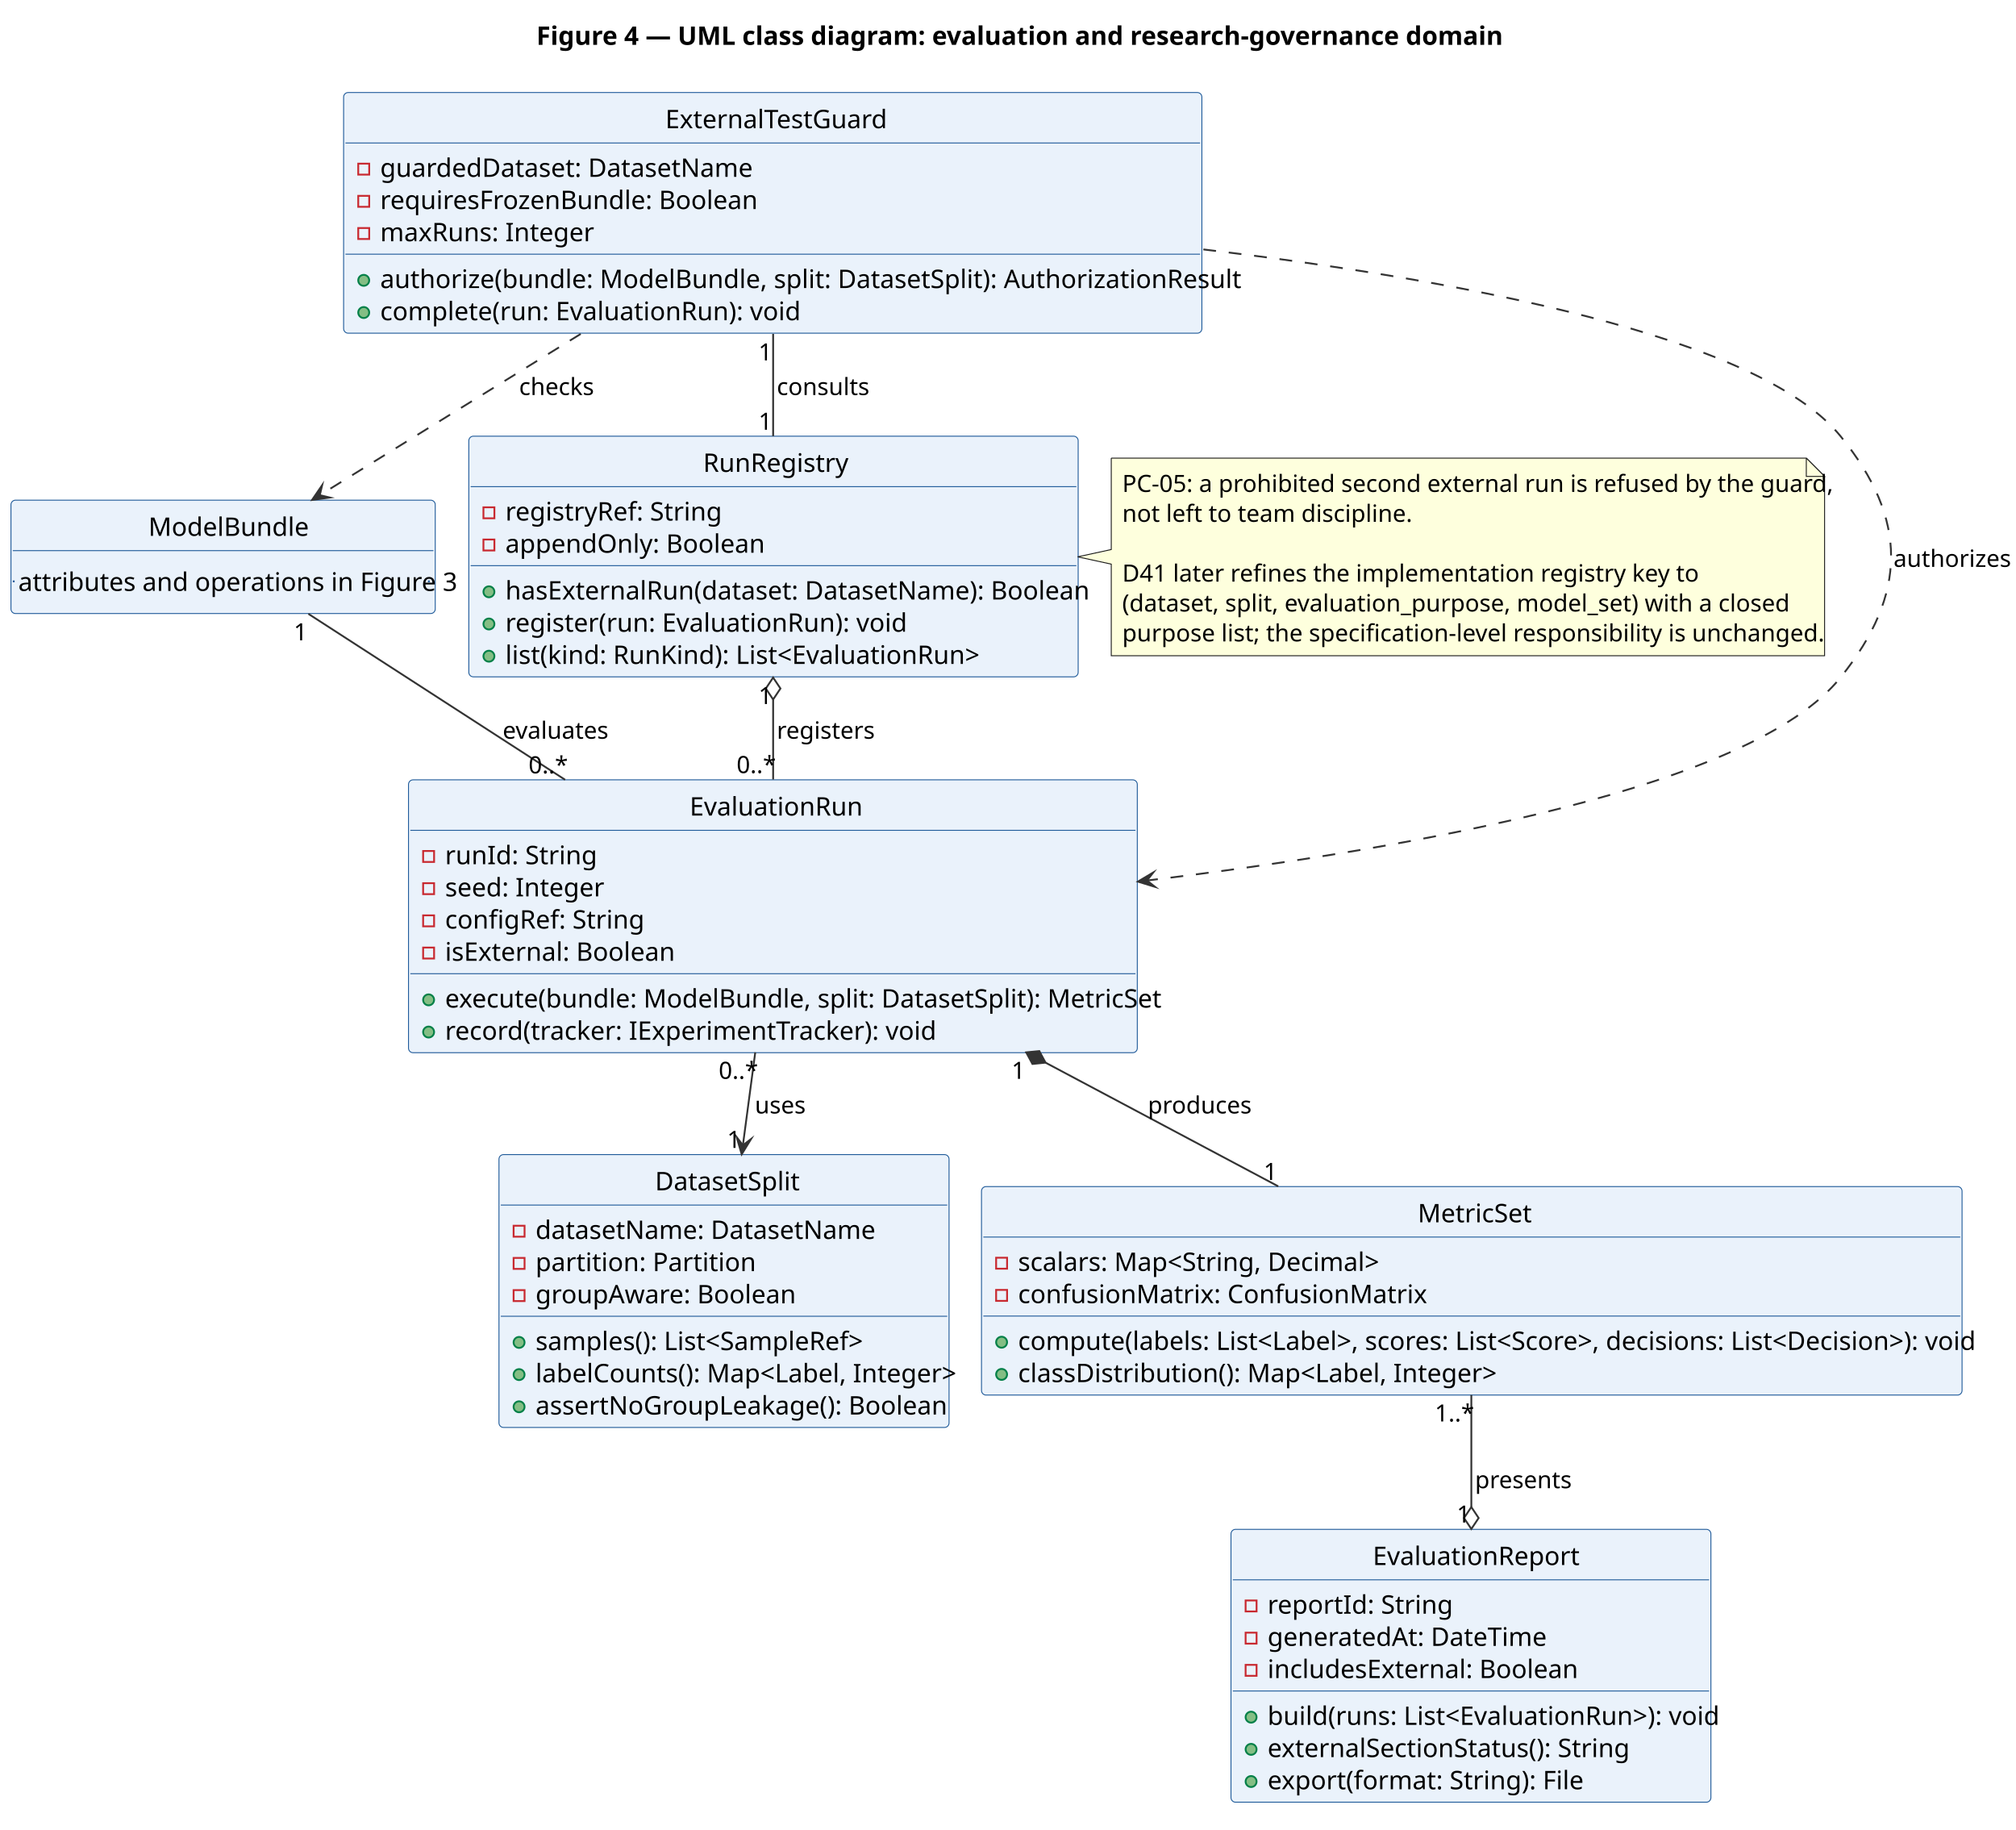
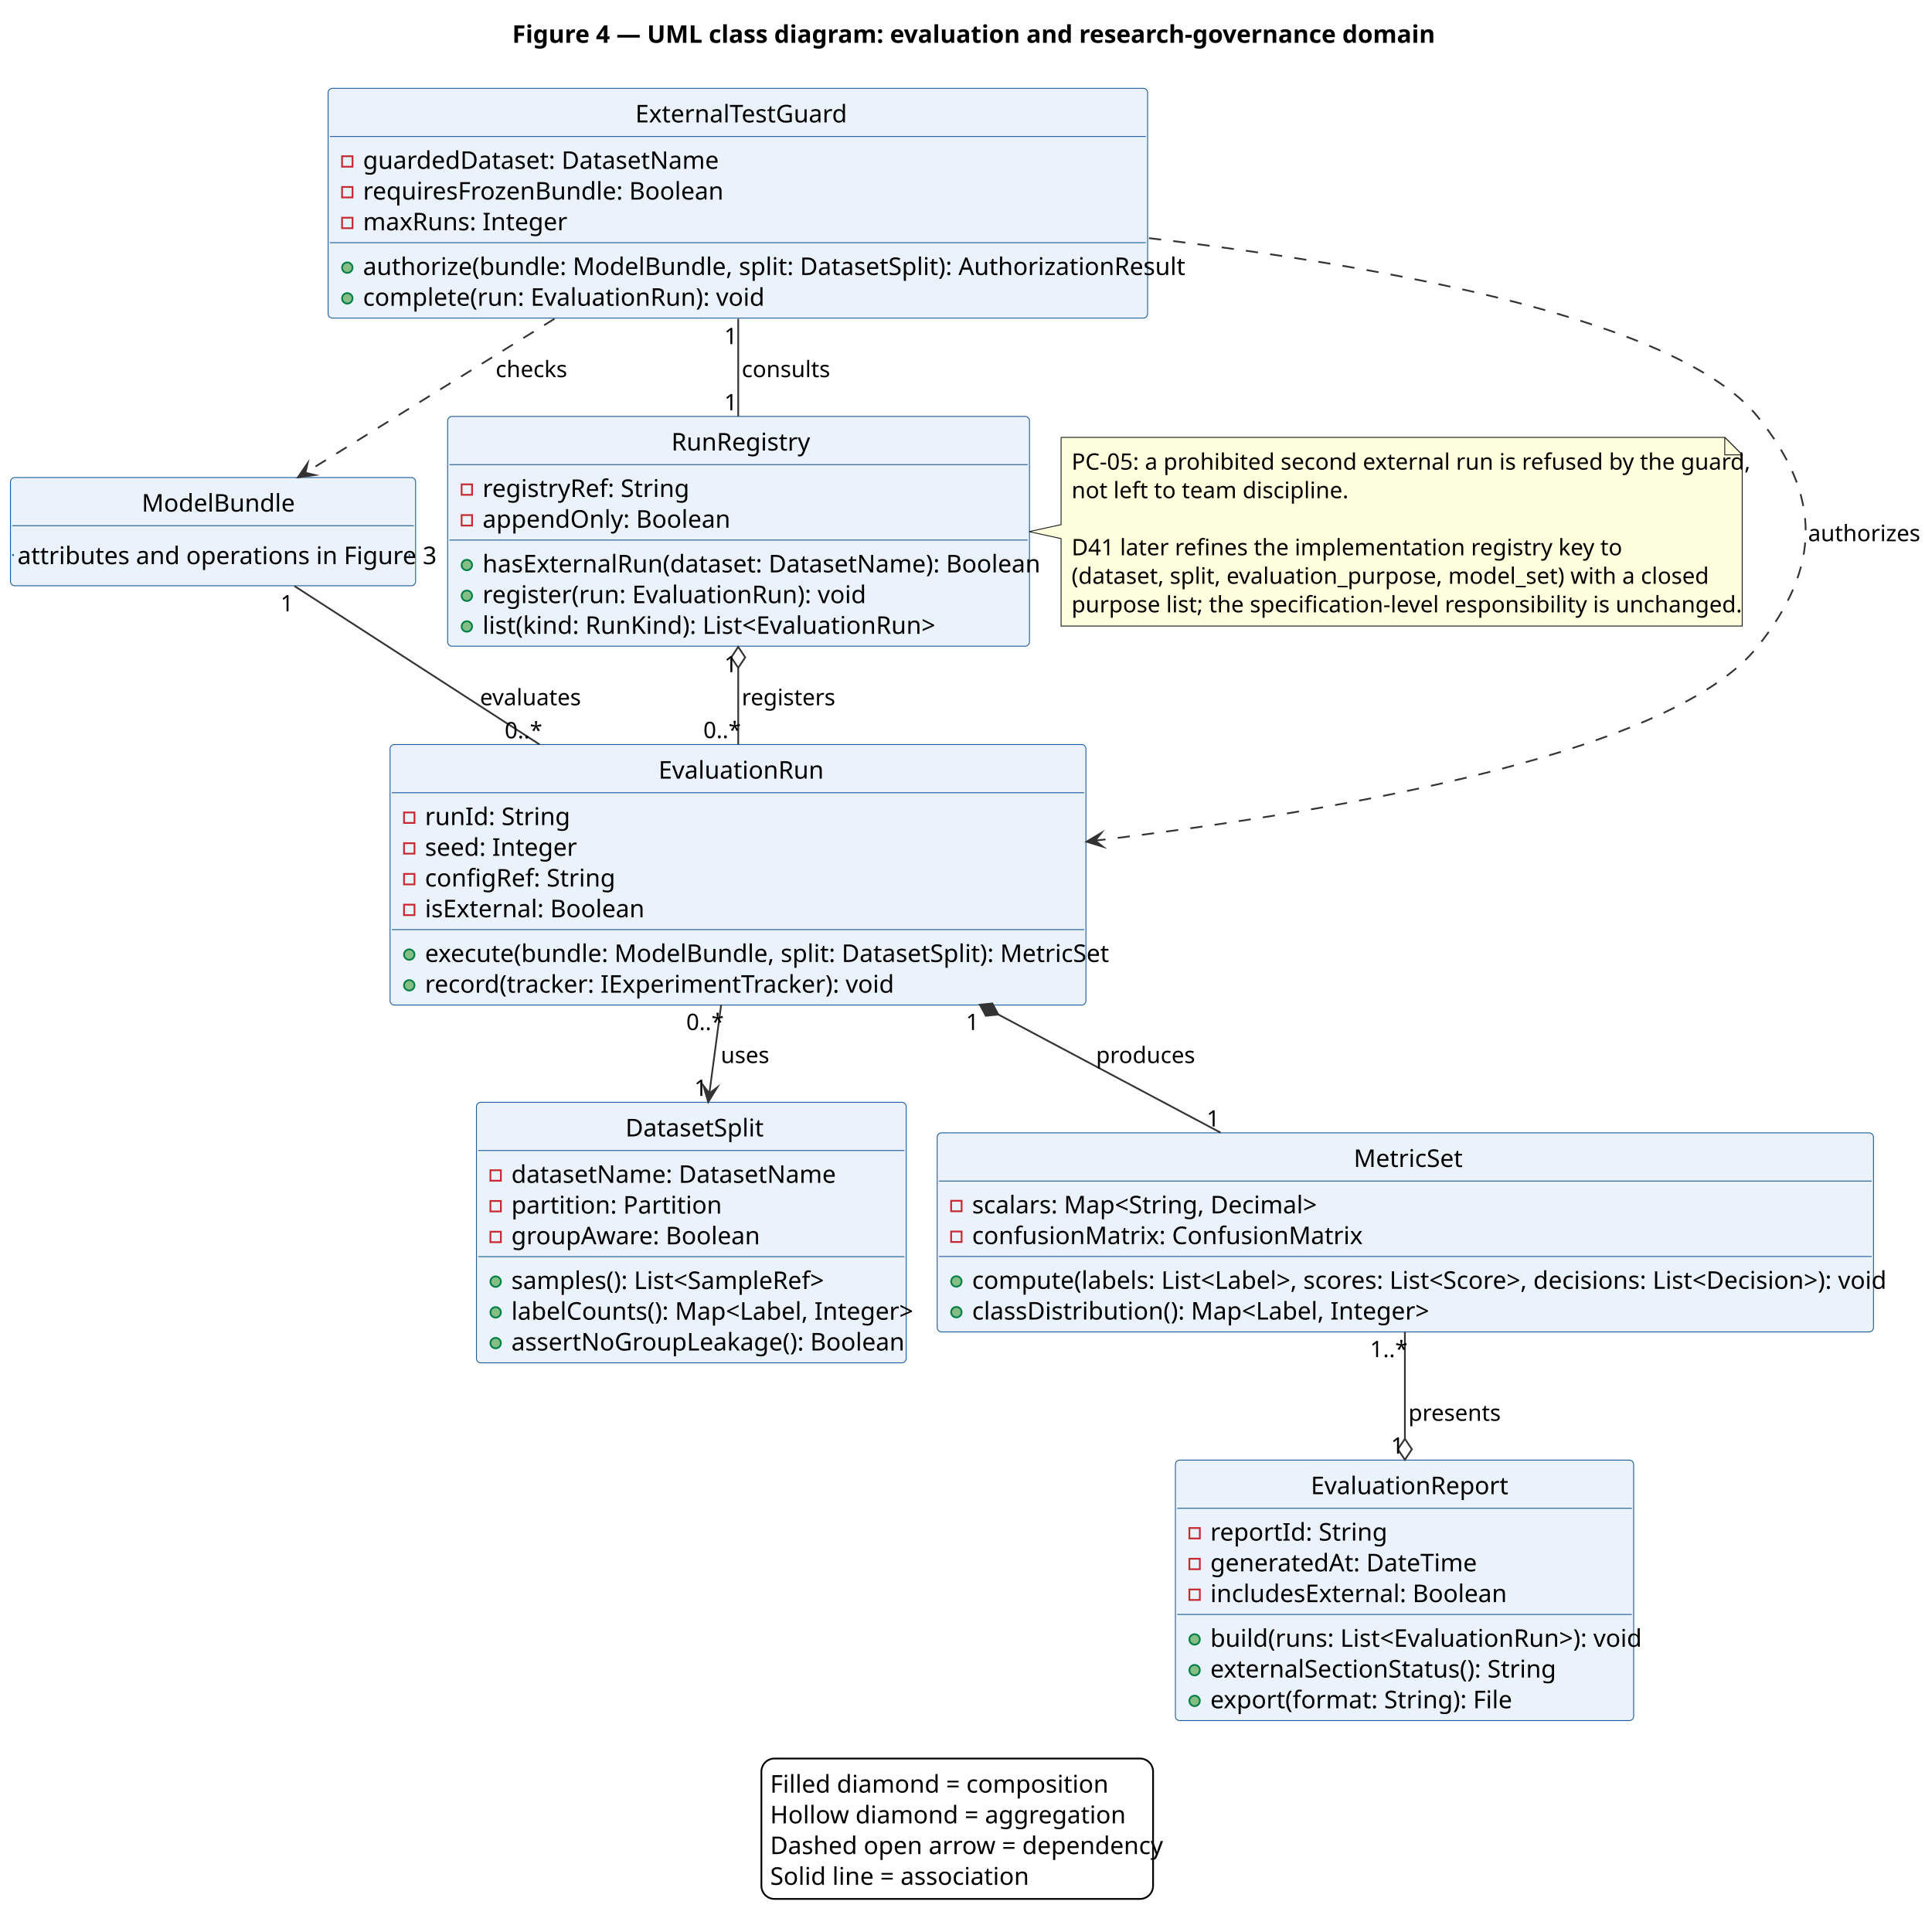
- <svg xmlns="http://www.w3.org/2000/svg" version="1.1" data-diagram-type="CLASS" style="width:1103px;height:1001px;background:#FFFFFF;" width="1103px" height="1001px" viewBox="0 0 1103 1001" zoomAndPan="magnify" preserveAspectRatio="none" contentStyleType="text/css">
+ <svg xmlns="http://www.w3.org/2000/svg" version="1.1" data-diagram-type="CLASS" style="width:1103px;height:1107px;background:#FFFFFF;" width="1103px" height="1107px" viewBox="0 0 1103 1107" zoomAndPan="magnify" preserveAspectRatio="none" contentStyleType="text/css">
  <defs />
  <g font-family="sans-serif" lengthAdjust="spacing">
    <g class="title" data-source-line="2">
      <text x="293.475" y="24.533" fill="#000" font-size="14" textLength="510.029" font-weight="700">Figure 4 — UML class diagram: evaluation and research-governance domain</text>
    </g>
    <g class="entity" data-qualified-name="ModelBundle" id="ent0001" data-source-line="13">
      <rect x="6" y="273.609" width="232.137" height="62.023" fill="#EAF2FB" style="stroke:#1F5A99;stroke-width:0.5;" rx="2.5" ry="2.5" />
      <text x="81.207" y="293.143" fill="#000" font-size="14" textLength="81.724">ModelBundle</text>
      <line x1="7" y1="301.219" x2="237.137" y2="301.219" style="stroke:#1F5A99;stroke-width:0.5;" />
      <line x1="7" y1="318.023" x2="10" y2="318.023" style="stroke:#1F5A99;stroke-width:1;stroke-dasharray:1,2;" />
      <text x="10" y="323.252" fill="#000" font-size="14" textLength="224.137">attributes and operations in Figure 3</text>
      <line x1="234.137" y1="318.023" x2="237.137" y2="318.023" style="stroke:#1F5A99;stroke-width:1;stroke-dasharray:1,2;" />
    </g>
    <g class="entity" data-qualified-name="ExternalTestGuard" id="ent0002" data-source-line="17">
      <rect x="188" y="50.609" width="469.577" height="131.656" fill="#EAF2FB" style="stroke:#1F5A99;stroke-width:0.5;" rx="2.5" ry="2.5" />
      <text x="364.041" y="70.143" fill="#000" font-size="14" textLength="117.496">ExternalTestGuard</text>
      <line x1="189" y1="78.219" x2="656.577" y2="78.219" style="stroke:#1F5A99;stroke-width:0.5;" />
      <g data-visibility-modifier="PRIVATE_FIELD">
        <rect x="196" y="89.523" width="6" height="6" fill="none" style="stroke:#C82930;stroke-width:1;" />
      </g>
      <text x="208" y="96.752" fill="#000" font-size="14" textLength="192.999">guardedDataset: DatasetName</text>
      <g data-visibility-modifier="PRIVATE_FIELD">
        <rect x="196" y="107.133" width="6" height="6" fill="none" style="stroke:#C82930;stroke-width:1;" />
      </g>
      <text x="208" y="114.361" fill="#000" font-size="14" textLength="196.902">requiresFrozenBundle: Boolean</text>
      <g data-visibility-modifier="PRIVATE_FIELD">
        <rect x="196" y="124.742" width="6" height="6" fill="none" style="stroke:#C82930;stroke-width:1;" />
      </g>
      <text x="208" y="131.971" fill="#000" font-size="14" textLength="110.496">maxRuns: Integer</text>
      <line x1="189" y1="139.047" x2="656.577" y2="139.047" style="stroke:#1F5A99;stroke-width:0.5;" />
      <g data-visibility-modifier="PUBLIC_METHOD">
        <ellipse cx="199" cy="153.352" rx="3" ry="3" fill="#84BE84" style="stroke:#038048;stroke-width:1;" />
      </g>
      <text x="208" y="157.58" fill="#000" font-size="14" textLength="443.577">authorize(bundle: ModelBundle, split: DatasetSplit): AuthorizationResult</text>
      <g data-visibility-modifier="PUBLIC_METHOD">
        <ellipse cx="199" cy="170.961" rx="3" ry="3" fill="#84BE84" style="stroke:#038048;stroke-width:1;" />
      </g>
      <text x="208" y="175.189" fill="#000" font-size="14" textLength="218.668">complete(run: EvaluationRun): void</text>
    </g>
    <g class="entity" data-qualified-name="RunRegistry" id="ent0003" data-source-line="25">
      <rect x="256.5" y="238.609" width="333.392" height="131.656" fill="#EAF2FB" style="stroke:#1F5A99;stroke-width:0.5;" rx="2.5" ry="2.5" />
      <text x="384.682" y="258.143" fill="#000" font-size="14" textLength="77.027">RunRegistry</text>
      <line x1="257.5" y1="266.219" x2="588.892" y2="266.219" style="stroke:#1F5A99;stroke-width:0.5;" />
      <g data-visibility-modifier="PRIVATE_FIELD">
        <rect x="264.5" y="277.523" width="6" height="6" fill="none" style="stroke:#C82930;stroke-width:1;" />
      </g>
      <text x="276.5" y="284.752" fill="#000" font-size="14" textLength="112.034">registryRef: String</text>
      <g data-visibility-modifier="PRIVATE_FIELD">
        <rect x="264.5" y="295.133" width="6" height="6" fill="none" style="stroke:#C82930;stroke-width:1;" />
      </g>
      <text x="276.5" y="302.361" fill="#000" font-size="14" textLength="134.661">appendOnly: Boolean</text>
      <line x1="257.5" y1="309.438" x2="588.892" y2="309.438" style="stroke:#1F5A99;stroke-width:0.5;" />
      <g data-visibility-modifier="PUBLIC_METHOD">
        <ellipse cx="267.5" cy="323.742" rx="3" ry="3" fill="#84BE84" style="stroke:#038048;stroke-width:1;" />
      </g>
      <text x="276.5" y="327.971" fill="#000" font-size="14" textLength="307.392">hasExternalRun(dataset: DatasetName): Boolean</text>
      <g data-visibility-modifier="PUBLIC_METHOD">
        <ellipse cx="267.5" cy="341.352" rx="3" ry="3" fill="#84BE84" style="stroke:#038048;stroke-width:1;" />
      </g>
      <text x="276.5" y="345.58" fill="#000" font-size="14" textLength="208.544">register(run: EvaluationRun): void</text>
      <g data-visibility-modifier="PUBLIC_METHOD">
        <ellipse cx="267.5" cy="358.961" rx="3" ry="3" fill="#84BE84" style="stroke:#038048;stroke-width:1;" />
      </g>
      <text x="276.5" y="363.189" fill="#000" font-size="14" textLength="250.578">list(kind: RunKind): List&lt;EvaluationRun&gt;</text>
    </g>
    <g class="entity" data-qualified-name="EvaluationRun" id="ent0004" data-source-line="33">
      <rect x="223.5" y="426.609" width="398.743" height="149.266" fill="#EAF2FB" style="stroke:#1F5A99;stroke-width:0.5;" rx="2.5" ry="2.5" />
      <text x="377.341" y="446.143" fill="#000" font-size="14" textLength="91.062">EvaluationRun</text>
      <line x1="224.5" y1="454.219" x2="621.243" y2="454.219" style="stroke:#1F5A99;stroke-width:0.5;" />
      <g data-visibility-modifier="PRIVATE_FIELD">
        <rect x="231.5" y="465.523" width="6" height="6" fill="none" style="stroke:#C82930;stroke-width:1;" />
      </g>
      <text x="243.5" y="472.752" fill="#000" font-size="14" textLength="76.262">runId: String</text>
      <g data-visibility-modifier="PRIVATE_FIELD">
        <rect x="231.5" y="483.133" width="6" height="6" fill="none" style="stroke:#C82930;stroke-width:1;" />
      </g>
      <text x="243.5" y="490.361" fill="#000" font-size="14" textLength="81.724">seed: Integer</text>
      <g data-visibility-modifier="PRIVATE_FIELD">
        <rect x="231.5" y="500.742" width="6" height="6" fill="none" style="stroke:#C82930;stroke-width:1;" />
      </g>
      <text x="243.5" y="507.971" fill="#000" font-size="14" textLength="103.496">configRef: String</text>
      <g data-visibility-modifier="PRIVATE_FIELD">
        <rect x="231.5" y="518.352" width="6" height="6" fill="none" style="stroke:#C82930;stroke-width:1;" />
      </g>
      <text x="243.5" y="525.58" fill="#000" font-size="14" textLength="120.627">isExternal: Boolean</text>
      <line x1="224.5" y1="532.656" x2="621.243" y2="532.656" style="stroke:#1F5A99;stroke-width:0.5;" />
      <g data-visibility-modifier="PUBLIC_METHOD">
        <ellipse cx="234.5" cy="546.961" rx="3" ry="3" fill="#84BE84" style="stroke:#038048;stroke-width:1;" />
      </g>
      <text x="243.5" y="551.189" fill="#000" font-size="14" textLength="372.743">execute(bundle: ModelBundle, split: DatasetSplit): MetricSet</text>
      <g data-visibility-modifier="PUBLIC_METHOD">
        <ellipse cx="234.5" cy="564.57" rx="3" ry="3" fill="#84BE84" style="stroke:#038048;stroke-width:1;" />
      </g>
      <text x="243.5" y="568.799" fill="#000" font-size="14" textLength="255.179">record(tracker: IExperimentTracker): void</text>
    </g>
    <g class="entity" data-qualified-name="DatasetSplit" id="ent0005" data-source-line="42">
      <rect x="273" y="631.609" width="246.247" height="149.266" fill="#EAF2FB" style="stroke:#1F5A99;stroke-width:0.5;" rx="2.5" ry="2.5" />
      <text x="358.382" y="651.143" fill="#000" font-size="14" textLength="75.482">DatasetSplit</text>
      <line x1="274" y1="659.219" x2="518.247" y2="659.219" style="stroke:#1F5A99;stroke-width:0.5;" />
      <g data-visibility-modifier="PRIVATE_FIELD">
        <rect x="281" y="670.523" width="6" height="6" fill="none" style="stroke:#C82930;stroke-width:1;" />
      </g>
      <text x="293" y="677.752" fill="#000" font-size="14" textLength="176.641">datasetName: DatasetName</text>
      <g data-visibility-modifier="PRIVATE_FIELD">
        <rect x="281" y="688.133" width="6" height="6" fill="none" style="stroke:#C82930;stroke-width:1;" />
      </g>
      <text x="293" y="695.361" fill="#000" font-size="14" textLength="108.944">partition: Partition</text>
      <g data-visibility-modifier="PRIVATE_FIELD">
        <rect x="281" y="705.742" width="6" height="6" fill="none" style="stroke:#C82930;stroke-width:1;" />
      </g>
      <text x="293" y="712.971" fill="#000" font-size="14" textLength="134.647">groupAware: Boolean</text>
      <line x1="274" y1="720.047" x2="518.247" y2="720.047" style="stroke:#1F5A99;stroke-width:0.5;" />
      <g data-visibility-modifier="PUBLIC_METHOD">
        <ellipse cx="284" cy="734.352" rx="3" ry="3" fill="#84BE84" style="stroke:#038048;stroke-width:1;" />
      </g>
      <text x="293" y="738.58" fill="#000" font-size="14" textLength="176.627">samples(): List&lt;SampleRef&gt;</text>
      <g data-visibility-modifier="PUBLIC_METHOD">
        <ellipse cx="284" cy="751.961" rx="3" ry="3" fill="#84BE84" style="stroke:#038048;stroke-width:1;" />
      </g>
      <text x="293" y="756.189" fill="#000" font-size="14" textLength="220.247">labelCounts(): Map&lt;Label, Integer&gt;</text>
      <g data-visibility-modifier="PUBLIC_METHOD">
        <ellipse cx="284" cy="769.57" rx="3" ry="3" fill="#84BE84" style="stroke:#038048;stroke-width:1;" />
      </g>
      <text x="293" y="773.799" fill="#000" font-size="14" textLength="217.13">assertNoGroupLeakage(): Boolean</text>
    </g>
    <g class="entity" data-qualified-name="MetricSet" id="ent0006" data-source-line="51">
      <rect x="537" y="649.109" width="536.487" height="114.047" fill="#EAF2FB" style="stroke:#1F5A99;stroke-width:0.5;" rx="2.5" ry="2.5" />
      <text x="775.682" y="668.643" fill="#000" font-size="14" textLength="59.124">MetricSet</text>
      <line x1="538" y1="676.719" x2="1072.487" y2="676.719" style="stroke:#1F5A99;stroke-width:0.5;" />
      <g data-visibility-modifier="PRIVATE_FIELD">
        <rect x="545" y="688.023" width="6" height="6" fill="none" style="stroke:#C82930;stroke-width:1;" />
      </g>
      <text x="557" y="695.252" fill="#000" font-size="14" textLength="190.627">scalars: Map&lt;String, Decimal&gt;</text>
      <g data-visibility-modifier="PRIVATE_FIELD">
        <rect x="545" y="705.633" width="6" height="6" fill="none" style="stroke:#C82930;stroke-width:1;" />
      </g>
      <text x="557" y="712.861" fill="#000" font-size="14" textLength="206.972">confusionMatrix: ConfusionMatrix</text>
      <line x1="538" y1="719.938" x2="1072.487" y2="719.938" style="stroke:#1F5A99;stroke-width:0.5;" />
      <g data-visibility-modifier="PUBLIC_METHOD">
        <ellipse cx="548" cy="734.242" rx="3" ry="3" fill="#84BE84" style="stroke:#038048;stroke-width:1;" />
      </g>
      <text x="557" y="738.471" fill="#000" font-size="14" textLength="510.487">compute(labels: List&lt;Label&gt;, scores: List&lt;Score&gt;, decisions: List&lt;Decision&gt;): void</text>
      <g data-visibility-modifier="PUBLIC_METHOD">
        <ellipse cx="548" cy="751.852" rx="3" ry="3" fill="#84BE84" style="stroke:#038048;stroke-width:1;" />
      </g>
      <text x="557" y="756.08" fill="#000" font-size="14" textLength="248.233">classDistribution(): Map&lt;Label, Integer&gt;</text>
    </g>
    <g class="entity" data-qualified-name="EvaluationReport" id="ent0007" data-source-line="58">
      <rect x="673.5" y="836.609" width="262.578" height="149.266" fill="#EAF2FB" style="stroke:#1F5A99;stroke-width:0.5;" rx="2.5" ry="2.5" />
      <text x="751.089" y="856.143" fill="#000" font-size="14" textLength="107.399">EvaluationReport</text>
      <line x1="674.5" y1="864.219" x2="935.078" y2="864.219" style="stroke:#1F5A99;stroke-width:0.5;" />
      <g data-visibility-modifier="PRIVATE_FIELD">
        <rect x="681.5" y="875.523" width="6" height="6" fill="none" style="stroke:#C82930;stroke-width:1;" />
      </g>
      <text x="693.5" y="882.752" fill="#000" font-size="14" textLength="92.6">reportId: String</text>
      <g data-visibility-modifier="PRIVATE_FIELD">
        <rect x="681.5" y="893.133" width="6" height="6" fill="none" style="stroke:#C82930;stroke-width:1;" />
      </g>
      <text x="693.5" y="900.361" fill="#000" font-size="14" textLength="144.744">generatedAt: DateTime</text>
      <g data-visibility-modifier="PRIVATE_FIELD">
        <rect x="681.5" y="910.742" width="6" height="6" fill="none" style="stroke:#C82930;stroke-width:1;" />
      </g>
      <text x="693.5" y="917.971" fill="#000" font-size="14" textLength="161.882">includesExternal: Boolean</text>
      <line x1="674.5" y1="925.047" x2="935.078" y2="925.047" style="stroke:#1F5A99;stroke-width:0.5;" />
      <g data-visibility-modifier="PUBLIC_METHOD">
        <ellipse cx="684.5" cy="939.352" rx="3" ry="3" fill="#84BE84" style="stroke:#038048;stroke-width:1;" />
      </g>
      <text x="693.5" y="943.58" fill="#000" font-size="14" textLength="236.578">build(runs: List&lt;EvaluationRun&gt;): void</text>
      <g data-visibility-modifier="PUBLIC_METHOD">
        <ellipse cx="684.5" cy="956.961" rx="3" ry="3" fill="#84BE84" style="stroke:#038048;stroke-width:1;" />
      </g>
      <text x="693.5" y="961.189" fill="#000" font-size="14" textLength="189.868">externalSectionStatus(): String</text>
      <g data-visibility-modifier="PUBLIC_METHOD">
        <ellipse cx="684.5" cy="974.57" rx="3" ry="3" fill="#84BE84" style="stroke:#038048;stroke-width:1;" />
      </g>
      <text x="693.5" y="978.799" fill="#000" font-size="14" textLength="162.6">export(format: String): File</text>
    </g>
    <g class="entity" data-qualified-name="GMN16" id="ent0017" data-source-line="77">
      <path d="M608,250.609 L608,300.609 L589.621,304.609 L608,308.609 L608,358.719 A0,0 0 0 0 608,358.719 L998.275,358.719 A0,0 0 0 0 998.275,358.719 L998.275,260.609 L988.275,250.609 L608,250.609 A0,0 0 0 0 608,250.609" style="stroke:#181818;stroke-width:0.5;" fill="#FEFFDD" />
      <path d="M988.275,250.609 L988.275,260.609 L998.275,260.609 L988.275,250.609" style="stroke:#181818;stroke-width:0.5;" fill="#FEFFDD" />
      <text x="614" y="269.104" fill="#000" font-size="13" textLength="369.275">PC-05: a prohibited second external run is refused by the guard,</text>
      <text x="614" y="285.456" fill="#000" font-size="13" textLength="146.688">not left to team discipline.</text>
      <text x="614" y="301.808" fill="#000" font-size="13"> </text>
      <text x="614" y="318.159" fill="#000" font-size="13" textLength="293.357">D41 later refines the implementation registry key to</text>
      <text x="614" y="334.511" fill="#000" font-size="13" textLength="348.309">(dataset, split, evaluation_purpose, model_set) with a closed</text>
      <text x="614" y="350.862" fill="#000" font-size="13" textLength="361.309">purpose list; the specification-level responsibility is unchanged.</text>
    </g>
    <g class="link" data-entity-1="ent0002" data-entity-2="ent0001" id="lnk8" data-link-type="dependency">
      <polygon points="170.722,273.502,180.48,272.174,174.975,270.874,176.275,265.369,170.722,273.502" fill="#333" style="stroke:#333;stroke-width:1;stroke-linejoin:miter;stroke-miterlimit:10;" />
      <path d="M317.725,182.663 C267.713,213.567 214.61,246.382 174.975,270.874" style="stroke:#333;stroke-width:1;stroke-dasharray:7,7;" fill="none" />
      <text x="284" y="216.104" fill="#000" font-size="13" textLength="40.46">checks</text>
    </g>
    <g class="link" data-entity-1="ent0002" data-entity-2="ent0003" id="lnk9" data-link-type="association">
      <path d="M423,182.663 C423,200.787 423,220.471 423,238.592" style="stroke:#333;stroke-width:1;" fill="none" />
      <text x="425" y="216.104" fill="#000" font-size="13" textLength="47.69">consults</text>
      <text x="415" y="235.087" fill="#000" font-size="13">1</text>
      <text x="415" y="197.158" fill="#000" font-size="13">1</text>
    </g>
    <g class="link" data-entity-1="ent0002" data-entity-2="ent0004" id="lnk10" data-link-type="dependency">
      <polygon points="622.576,482.277,631.989,485.174,627.54,481.68,631.034,477.231,622.576,482.277" fill="#333" style="stroke:#333;stroke-width:1;stroke-linejoin:miter;stroke-miterlimit:10;" />
      <path d="M658.36,136.451 C800.508,153.269 962.55,184.006 1007,238.609 C1044.037,284.107 1043.72,324.855 1007,370.609 C959.021,430.393 777.14,463.694 627.54,481.68" style="stroke:#333;stroke-width:1;stroke-dasharray:7,7;" fill="none" />
      <text x="1036" y="310.104" fill="#000" font-size="13" textLength="59.979">authorizes</text>
    </g>
    <g class="link" data-entity-1="ent0001" data-entity-2="ent0004" id="lnk11" data-link-type="association">
      <path d="M168.701,335.787 C206.185,360.008 260.418,395.052 309.181,426.562" style="stroke:#333;stroke-width:1;" fill="none" />
      <text x="275" y="404.104" fill="#000" font-size="13" textLength="55.65">evaluates</text>
      <text x="289.181" y="423.057" fill="#000" font-size="13" textLength="19.513">0..*</text>
      <text x="160.701" y="350.282" fill="#000" font-size="13">1</text>
    </g>
    <g class="link" data-entity-1="ent0003" data-entity-2="ent0004" id="lnk12" data-link-type="aggregation">
      <polygon points="423,370.645,419,376.645,423,382.645,427,376.645,423,370.645" fill="none" style="stroke:#333;stroke-width:1;stroke-linejoin:miter;stroke-miterlimit:10;" />
      <path d="M423,382.645 C423,400.536 423,408.066 423,426.407" style="stroke:#333;stroke-width:1;" fill="none" />
      <text x="425" y="404.104" fill="#000" font-size="13" textLength="49.848">registers</text>
      <text x="403" y="422.902" fill="#000" font-size="13" textLength="19.513">0..*</text>
      <text x="415" y="385.141" fill="#000" font-size="13">1</text>
    </g>
    <g class="link" data-entity-1="ent0004" data-entity-2="ent0005" id="lnk13" data-link-type="dependency">
      <polygon points="405.798,631.445,410.949,623.051,406.457,626.489,403.019,621.996,405.798,631.445" fill="#333" style="stroke:#333;stroke-width:1;stroke-linejoin:miter;stroke-miterlimit:10;" />
      <path d="M413.214,575.684 C410.8,593.839 408.872,608.33 406.457,626.489" style="stroke:#333;stroke-width:1;" fill="none" />
      <text x="413" y="609.104" fill="#000" font-size="13" textLength="27.46">uses</text>
      <text x="397.798" y="627.94" fill="#000" font-size="13">1</text>
      <text x="393.214" y="590.179" fill="#000" font-size="13" textLength="19.513">0..*</text>
    </g>
    <g class="link" data-entity-1="ent0004" data-entity-2="ent0006" id="lnk14" data-link-type="composition">
      <polygon points="561.451,575.684,564.872,582.032,572.048,581.315,568.626,574.967,561.451,575.684" fill="#333" style="stroke:#333;stroke-width:1;stroke-linejoin:miter;stroke-miterlimit:10;" />
      <path d="M572.048,581.315 C617.527,605.484 656.72,626.312 699.363,648.973" style="stroke:#333;stroke-width:1;" fill="none" />
      <text x="628" y="609.104" fill="#000" font-size="13" textLength="53.479">produces</text>
      <text x="691.363" y="645.468" fill="#000" font-size="13">1</text>
      <text x="553.451" y="590.179" fill="#000" font-size="13">1</text>
    </g>
    <g class="link" data-entity-1="ent0006" data-entity-2="ent0007" id="lnk15" data-link-type="aggregation">
      <polygon points="805,836.408,809,830.408,805,824.408,801,830.408,805,836.408" fill="none" style="stroke:#333;stroke-width:1;stroke-linejoin:miter;stroke-miterlimit:10;" />
      <path d="M805,763.117 C805,785.767 805,800.228 805,824.408" style="stroke:#333;stroke-width:1;" fill="none" />
      <text x="807" y="814.104" fill="#000" font-size="13" textLength="49.861">presents</text>
      <text x="797" y="832.903" fill="#000" font-size="13">1</text>
      <text x="785" y="777.613" fill="#000" font-size="13" textLength="19.513">1..*</text>
    </g>
+     <g class="legend" data-source-line="85">
+       <rect x="436.275" y="1007.609" width="224.43" height="80.438" fill="none" style="stroke:#000;stroke-width:1;" rx="7.5" ry="7.5" />
+       <text x="441.275" y="1027.143" fill="#000" font-size="14" textLength="181.706">Filled diamond = composition</text>
+       <text x="441.275" y="1044.752" fill="#000" font-size="14" textLength="189.513">Hollow diamond = aggregation</text>
+       <text x="441.275" y="1062.361" fill="#000" font-size="14" textLength="214.43">Dashed open arrow = dependency</text>
+       <text x="441.275" y="1079.971" fill="#000" font-size="14" textLength="142.81">Solid line = association</text>
+     </g>
  </g>
</svg>
